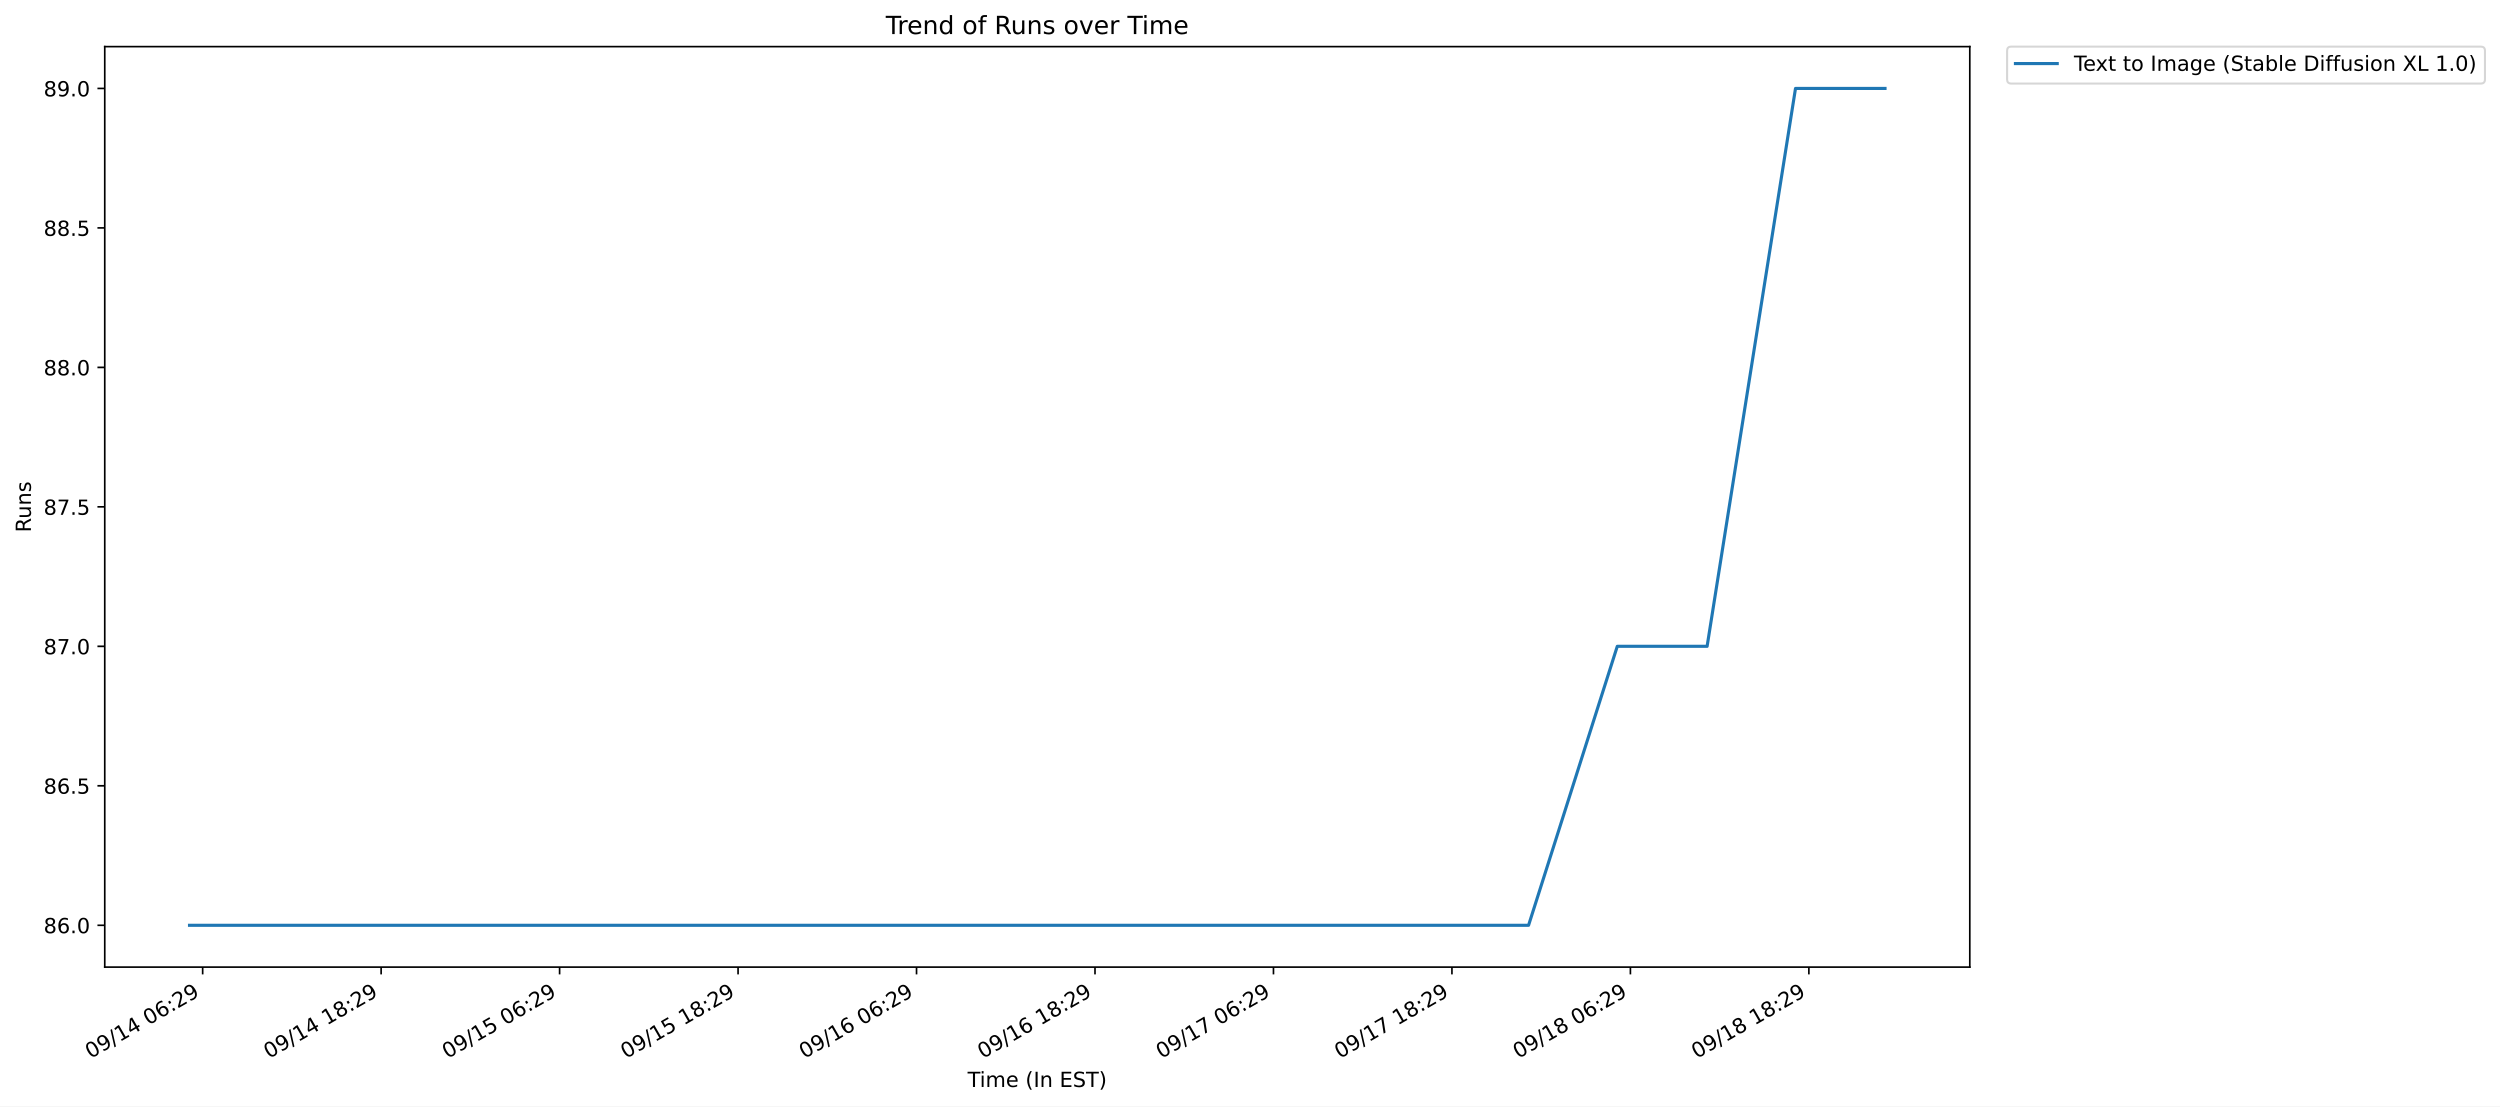
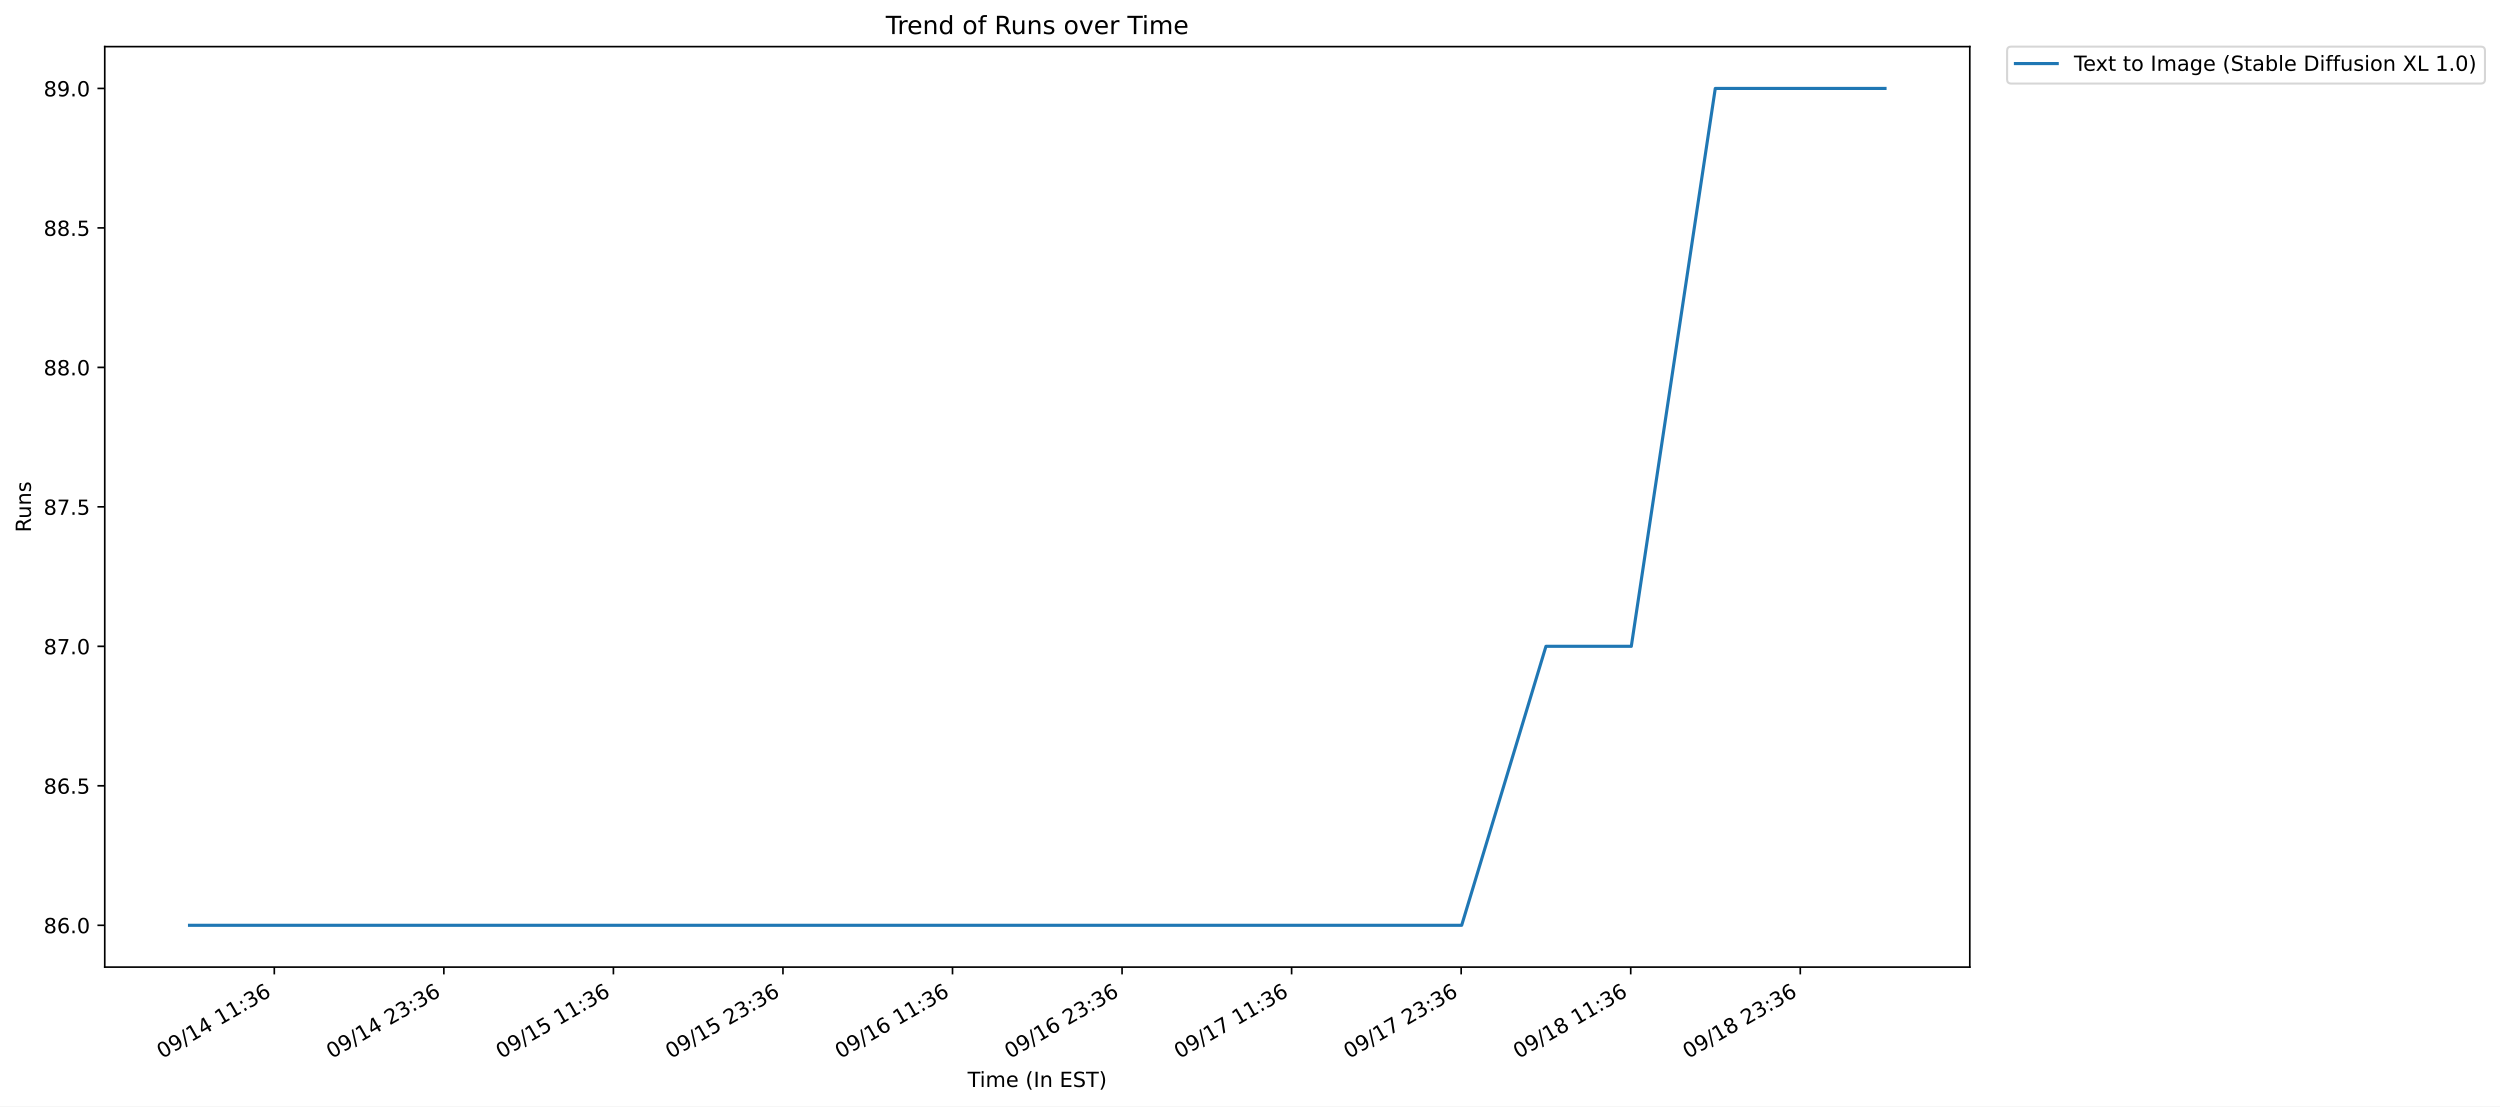
<svg xmlns="http://www.w3.org/2000/svg" xmlns:xlink="http://www.w3.org/1999/xlink" width="1196.758pt" height="529.626pt" viewBox="0 0 1196.758 529.626" version="1.1">
  <defs>
    <style type="text/css">*{stroke-linejoin: round; stroke-linecap: butt}</style>
  </defs>
  <g id="figure_1">
    <g id="patch_1">
      <path d="M 0 529.626  L 1196.758 529.626  L 1196.758 0  L 0 0  z " style="fill: #ffffff" />
    </g>
    <g id="axes_1">
      <g id="patch_2">
        <path d="M 50.144 462.958  L 942.944 462.958  L 942.944 22.318  L 50.144 22.318  z " style="fill: #ffffff" />
      </g>
      <g id="matplotlib.axis_1">
        <g id="xtick_1">
          <g id="line2d_1">
            <defs>
-               <path id="mbd98b8315f" d="M 0 0  L 0 3.5  " style="stroke: #000000; stroke-width: 0.8" />
+               <path id="m636db1d2bf" d="M 0 0  L 0 3.5  " style="stroke: #000000; stroke-width: 0.8" />
            </defs>
            <g>
-               <use xlink:href="#mbd98b8315f" x="97.014" y="462.958" style="stroke: #000000; stroke-width: 0.8" />
+               <use xlink:href="#m636db1d2bf" x="131.308" y="462.958" style="stroke: #000000; stroke-width: 0.8" />
            </g>
          </g>
          <g id="text_1">
-             <g transform="translate(43.30648 506.9464) rotate(-30) scale(0.1 -0.1)">
+             <g transform="translate(77.60034 506.9464) rotate(-30) scale(0.1 -0.1)">
              <defs>
                <path id="DejaVuSans-30" d="M 2034 4250  Q 1547 4250 1301 3770  Q 1056 3291 1056 2328  Q 1056 1369 1301 889  Q 1547 409 2034 409  Q 2525 409 2770 889  Q 3016 1369 3016 2328  Q 3016 3291 2770 3770  Q 2525 4250 2034 4250  z M 2034 4750  Q 2819 4750 3233 4129  Q 3647 3509 3647 2328  Q 3647 1150 3233 529  Q 2819 -91 2034 -91  Q 1250 -91 836 529  Q 422 1150 422 2328  Q 422 3509 836 4129  Q 1250 4750 2034 4750  z " transform="scale(0.015625)" />
                <path id="DejaVuSans-39" d="M 703 97  L 703 672  Q 941 559 1184 500  Q 1428 441 1663 441  Q 2288 441 2617 861  Q 2947 1281 2994 2138  Q 2813 1869 2534 1725  Q 2256 1581 1919 1581  Q 1219 1581 811 2004  Q 403 2428 403 3163  Q 403 3881 828 4315  Q 1253 4750 1959 4750  Q 2769 4750 3195 4129  Q 3622 3509 3622 2328  Q 3622 1225 3098 567  Q 2575 -91 1691 -91  Q 1453 -91 1209 -44  Q 966 3 703 97  z M 1959 2075  Q 2384 2075 2632 2365  Q 2881 2656 2881 3163  Q 2881 3666 2632 3958  Q 2384 4250 1959 4250  Q 1534 4250 1286 3958  Q 1038 3666 1038 3163  Q 1038 2656 1286 2365  Q 1534 2075 1959 2075  z " transform="scale(0.015625)" />
                <path id="DejaVuSans-2f" d="M 1625 4666  L 2156 4666  L 531 -594  L 0 -594  L 1625 4666  z " transform="scale(0.015625)" />
                <path id="DejaVuSans-31" d="M 794 531  L 1825 531  L 1825 4091  L 703 3866  L 703 4441  L 1819 4666  L 2450 4666  L 2450 531  L 3481 531  L 3481 0  L 794 0  L 794 531  z " transform="scale(0.015625)" />
                <path id="DejaVuSans-34" d="M 2419 4116  L 825 1625  L 2419 1625  L 2419 4116  z M 2253 4666  L 3047 4666  L 3047 1625  L 3713 1625  L 3713 1100  L 3047 1100  L 3047 0  L 2419 0  L 2419 1100  L 313 1100  L 313 1709  L 2253 4666  z " transform="scale(0.015625)" />
                <path id="DejaVuSans-20" transform="scale(0.015625)" />
+                 <path id="DejaVuSans-3a" d="M 750 794  L 1409 794  L 1409 0  L 750 0  L 750 794  z M 750 3309  L 1409 3309  L 1409 2516  L 750 2516  L 750 3309  z " transform="scale(0.015625)" />
+                 <path id="DejaVuSans-33" d="M 2597 2516  Q 3050 2419 3304 2112  Q 3559 1806 3559 1356  Q 3559 666 3084 287  Q 2609 -91 1734 -91  Q 1441 -91 1130 -33  Q 819 25 488 141  L 488 750  Q 750 597 1062 519  Q 1375 441 1716 441  Q 2309 441 2620 675  Q 2931 909 2931 1356  Q 2931 1769 2642 2001  Q 2353 2234 1838 2234  L 1294 2234  L 1294 2753  L 1863 2753  Q 2328 2753 2575 2939  Q 2822 3125 2822 3475  Q 2822 3834 2567 4026  Q 2313 4219 1838 4219  Q 1578 4219 1281 4162  Q 984 4106 628 3988  L 628 4550  Q 988 4650 1302 4700  Q 1616 4750 1894 4750  Q 2613 4750 3031 4423  Q 3450 4097 3450 3541  Q 3450 3153 3228 2886  Q 3006 2619 2597 2516  z " transform="scale(0.015625)" />
                <path id="DejaVuSans-36" d="M 2113 2584  Q 1688 2584 1439 2293  Q 1191 2003 1191 1497  Q 1191 994 1439 701  Q 1688 409 2113 409  Q 2538 409 2786 701  Q 3034 994 3034 1497  Q 3034 2003 2786 2293  Q 2538 2584 2113 2584  z M 3366 4563  L 3366 3988  Q 3128 4100 2886 4159  Q 2644 4219 2406 4219  Q 1781 4219 1451 3797  Q 1122 3375 1075 2522  Q 1259 2794 1537 2939  Q 1816 3084 2150 3084  Q 2853 3084 3261 2657  Q 3669 2231 3669 1497  Q 3669 778 3244 343  Q 2819 -91 2113 -91  Q 1303 -91 875 529  Q 447 1150 447 2328  Q 447 3434 972 4092  Q 1497 4750 2381 4750  Q 2619 4750 2861 4703  Q 3103 4656 3366 4563  z " transform="scale(0.015625)" />
-                 <path id="DejaVuSans-3a" d="M 750 794  L 1409 794  L 1409 0  L 750 0  L 750 794  z M 750 3309  L 1409 3309  L 1409 2516  L 750 2516  L 750 3309  z " transform="scale(0.015625)" />
+               </defs>
+               <use xlink:href="#DejaVuSans-30" />
+               <use xlink:href="#DejaVuSans-39" x="63.623" />
+               <use xlink:href="#DejaVuSans-2f" x="127.246" />
+               <use xlink:href="#DejaVuSans-31" x="160.938" />
+               <use xlink:href="#DejaVuSans-34" x="224.561" />
+               <use xlink:href="#DejaVuSans-20" x="288.184" />
+               <use xlink:href="#DejaVuSans-31" x="319.971" />
+               <use xlink:href="#DejaVuSans-31" x="383.594" />
+               <use xlink:href="#DejaVuSans-3a" x="447.217" />
+               <use xlink:href="#DejaVuSans-33" x="480.908" />
+               <use xlink:href="#DejaVuSans-36" x="544.531" />
+             </g>
+           </g>
+         </g>
+         <g id="xtick_2">
+           <g id="line2d_2">
+             <g>
+               <use xlink:href="#m636db1d2bf" x="212.473" y="462.958" style="stroke: #000000; stroke-width: 0.8" />
+             </g>
+           </g>
+           <g id="text_2">
+             <g transform="translate(158.7657 506.9464) rotate(-30) scale(0.1 -0.1)">
+               <defs>
                <path id="DejaVuSans-32" d="M 1228 531  L 3431 531  L 3431 0  L 469 0  L 469 531  Q 828 903 1448 1529  Q 2069 2156 2228 2338  Q 2531 2678 2651 2914  Q 2772 3150 2772 3378  Q 2772 3750 2511 3984  Q 2250 4219 1831 4219  Q 1534 4219 1204 4116  Q 875 4013 500 3803  L 500 4441  Q 881 4594 1212 4672  Q 1544 4750 1819 4750  Q 2544 4750 2975 4387  Q 3406 4025 3406 3419  Q 3406 3131 3298 2873  Q 3191 2616 2906 2266  Q 2828 2175 2409 1742  Q 1991 1309 1228 531  z " transform="scale(0.015625)" />
              </defs>
              <use xlink:href="#DejaVuSans-30" />
              <use xlink:href="#DejaVuSans-39" x="63.623" />
              <use xlink:href="#DejaVuSans-2f" x="127.246" />
              <use xlink:href="#DejaVuSans-31" x="160.938" />
              <use xlink:href="#DejaVuSans-34" x="224.561" />
              <use xlink:href="#DejaVuSans-20" x="288.184" />
-               <use xlink:href="#DejaVuSans-30" x="319.971" />
-               <use xlink:href="#DejaVuSans-36" x="383.594" />
-               <use xlink:href="#DejaVuSans-3a" x="447.217" />
-               <use xlink:href="#DejaVuSans-32" x="480.908" />
-               <use xlink:href="#DejaVuSans-39" x="544.531" />
-             </g>
-           </g>
-         </g>
-         <g id="xtick_2">
-           <g id="line2d_2">
-             <g>
-               <use xlink:href="#mbd98b8315f" x="182.447" y="462.958" style="stroke: #000000; stroke-width: 0.8" />
-             </g>
-           </g>
-           <g id="text_2">
-             <g transform="translate(128.7397 506.9464) rotate(-30) scale(0.1 -0.1)">
+               <use xlink:href="#DejaVuSans-32" x="319.971" />
+               <use xlink:href="#DejaVuSans-33" x="383.594" />
+               <use xlink:href="#DejaVuSans-3a" x="447.217" />
+               <use xlink:href="#DejaVuSans-33" x="480.908" />
+               <use xlink:href="#DejaVuSans-36" x="544.531" />
+             </g>
+           </g>
+         </g>
+         <g id="xtick_3">
+           <g id="line2d_3">
+             <g>
+               <use xlink:href="#m636db1d2bf" x="293.639" y="462.958" style="stroke: #000000; stroke-width: 0.8" />
+             </g>
+           </g>
+           <g id="text_3">
+             <g transform="translate(239.9311 506.9464) rotate(-30) scale(0.1 -0.1)">
+               <defs>
+                 <path id="DejaVuSans-35" d="M 691 4666  L 3169 4666  L 3169 4134  L 1269 4134  L 1269 2991  Q 1406 3038 1543 3061  Q 1681 3084 1819 3084  Q 2600 3084 3056 2656  Q 3513 2228 3513 1497  Q 3513 744 3044 326  Q 2575 -91 1722 -91  Q 1428 -91 1123 -41  Q 819 9 494 109  L 494 744  Q 775 591 1075 516  Q 1375 441 1709 441  Q 2250 441 2565 725  Q 2881 1009 2881 1497  Q 2881 1984 2565 2268  Q 2250 2553 1709 2553  Q 1456 2553 1204 2497  Q 953 2441 691 2322  L 691 4666  z " transform="scale(0.015625)" />
+               </defs>
+               <use xlink:href="#DejaVuSans-30" />
+               <use xlink:href="#DejaVuSans-39" x="63.623" />
+               <use xlink:href="#DejaVuSans-2f" x="127.246" />
+               <use xlink:href="#DejaVuSans-31" x="160.938" />
+               <use xlink:href="#DejaVuSans-35" x="224.561" />
+               <use xlink:href="#DejaVuSans-20" x="288.184" />
+               <use xlink:href="#DejaVuSans-31" x="319.971" />
+               <use xlink:href="#DejaVuSans-31" x="383.594" />
+               <use xlink:href="#DejaVuSans-3a" x="447.217" />
+               <use xlink:href="#DejaVuSans-33" x="480.908" />
+               <use xlink:href="#DejaVuSans-36" x="544.531" />
+             </g>
+           </g>
+         </g>
+         <g id="xtick_4">
+           <g id="line2d_4">
+             <g>
+               <use xlink:href="#m636db1d2bf" x="374.804" y="462.958" style="stroke: #000000; stroke-width: 0.8" />
+             </g>
+           </g>
+           <g id="text_4">
+             <g transform="translate(321.0965 506.9464) rotate(-30) scale(0.1 -0.1)">
+               <use xlink:href="#DejaVuSans-30" />
+               <use xlink:href="#DejaVuSans-39" x="63.623" />
+               <use xlink:href="#DejaVuSans-2f" x="127.246" />
+               <use xlink:href="#DejaVuSans-31" x="160.938" />
+               <use xlink:href="#DejaVuSans-35" x="224.561" />
+               <use xlink:href="#DejaVuSans-20" x="288.184" />
+               <use xlink:href="#DejaVuSans-32" x="319.971" />
+               <use xlink:href="#DejaVuSans-33" x="383.594" />
+               <use xlink:href="#DejaVuSans-3a" x="447.217" />
+               <use xlink:href="#DejaVuSans-33" x="480.908" />
+               <use xlink:href="#DejaVuSans-36" x="544.531" />
+             </g>
+           </g>
+         </g>
+         <g id="xtick_5">
+           <g id="line2d_5">
+             <g>
+               <use xlink:href="#m636db1d2bf" x="455.97" y="462.958" style="stroke: #000000; stroke-width: 0.8" />
+             </g>
+           </g>
+           <g id="text_5">
+             <g transform="translate(402.2619 506.9464) rotate(-30) scale(0.1 -0.1)">
+               <use xlink:href="#DejaVuSans-30" />
+               <use xlink:href="#DejaVuSans-39" x="63.623" />
+               <use xlink:href="#DejaVuSans-2f" x="127.246" />
+               <use xlink:href="#DejaVuSans-31" x="160.938" />
+               <use xlink:href="#DejaVuSans-36" x="224.561" />
+               <use xlink:href="#DejaVuSans-20" x="288.184" />
+               <use xlink:href="#DejaVuSans-31" x="319.971" />
+               <use xlink:href="#DejaVuSans-31" x="383.594" />
+               <use xlink:href="#DejaVuSans-3a" x="447.217" />
+               <use xlink:href="#DejaVuSans-33" x="480.908" />
+               <use xlink:href="#DejaVuSans-36" x="544.531" />
+             </g>
+           </g>
+         </g>
+         <g id="xtick_6">
+           <g id="line2d_6">
+             <g>
+               <use xlink:href="#m636db1d2bf" x="537.135" y="462.958" style="stroke: #000000; stroke-width: 0.8" />
+             </g>
+           </g>
+           <g id="text_6">
+             <g transform="translate(483.4273 506.9464) rotate(-30) scale(0.1 -0.1)">
+               <use xlink:href="#DejaVuSans-30" />
+               <use xlink:href="#DejaVuSans-39" x="63.623" />
+               <use xlink:href="#DejaVuSans-2f" x="127.246" />
+               <use xlink:href="#DejaVuSans-31" x="160.938" />
+               <use xlink:href="#DejaVuSans-36" x="224.561" />
+               <use xlink:href="#DejaVuSans-20" x="288.184" />
+               <use xlink:href="#DejaVuSans-32" x="319.971" />
+               <use xlink:href="#DejaVuSans-33" x="383.594" />
+               <use xlink:href="#DejaVuSans-3a" x="447.217" />
+               <use xlink:href="#DejaVuSans-33" x="480.908" />
+               <use xlink:href="#DejaVuSans-36" x="544.531" />
+             </g>
+           </g>
+         </g>
+         <g id="xtick_7">
+           <g id="line2d_7">
+             <g>
+               <use xlink:href="#m636db1d2bf" x="618.3" y="462.958" style="stroke: #000000; stroke-width: 0.8" />
+             </g>
+           </g>
+           <g id="text_7">
+             <g transform="translate(564.5927 506.9464) rotate(-30) scale(0.1 -0.1)">
+               <defs>
+                 <path id="DejaVuSans-37" d="M 525 4666  L 3525 4666  L 3525 4397  L 1831 0  L 1172 0  L 2766 4134  L 525 4134  L 525 4666  z " transform="scale(0.015625)" />
+               </defs>
+               <use xlink:href="#DejaVuSans-30" />
+               <use xlink:href="#DejaVuSans-39" x="63.623" />
+               <use xlink:href="#DejaVuSans-2f" x="127.246" />
+               <use xlink:href="#DejaVuSans-31" x="160.938" />
+               <use xlink:href="#DejaVuSans-37" x="224.561" />
+               <use xlink:href="#DejaVuSans-20" x="288.184" />
+               <use xlink:href="#DejaVuSans-31" x="319.971" />
+               <use xlink:href="#DejaVuSans-31" x="383.594" />
+               <use xlink:href="#DejaVuSans-3a" x="447.217" />
+               <use xlink:href="#DejaVuSans-33" x="480.908" />
+               <use xlink:href="#DejaVuSans-36" x="544.531" />
+             </g>
+           </g>
+         </g>
+         <g id="xtick_8">
+           <g id="line2d_8">
+             <g>
+               <use xlink:href="#m636db1d2bf" x="699.466" y="462.958" style="stroke: #000000; stroke-width: 0.8" />
+             </g>
+           </g>
+           <g id="text_8">
+             <g transform="translate(645.758 506.9464) rotate(-30) scale(0.1 -0.1)">
+               <use xlink:href="#DejaVuSans-30" />
+               <use xlink:href="#DejaVuSans-39" x="63.623" />
+               <use xlink:href="#DejaVuSans-2f" x="127.246" />
+               <use xlink:href="#DejaVuSans-31" x="160.938" />
+               <use xlink:href="#DejaVuSans-37" x="224.561" />
+               <use xlink:href="#DejaVuSans-20" x="288.184" />
+               <use xlink:href="#DejaVuSans-32" x="319.971" />
+               <use xlink:href="#DejaVuSans-33" x="383.594" />
+               <use xlink:href="#DejaVuSans-3a" x="447.217" />
+               <use xlink:href="#DejaVuSans-33" x="480.908" />
+               <use xlink:href="#DejaVuSans-36" x="544.531" />
+             </g>
+           </g>
+         </g>
+         <g id="xtick_9">
+           <g id="line2d_9">
+             <g>
+               <use xlink:href="#m636db1d2bf" x="780.631" y="462.958" style="stroke: #000000; stroke-width: 0.8" />
+             </g>
+           </g>
+           <g id="text_9">
+             <g transform="translate(726.9234 506.9464) rotate(-30) scale(0.1 -0.1)">
              <defs>
                <path id="DejaVuSans-38" d="M 2034 2216  Q 1584 2216 1326 1975  Q 1069 1734 1069 1313  Q 1069 891 1326 650  Q 1584 409 2034 409  Q 2484 409 2743 651  Q 3003 894 3003 1313  Q 3003 1734 2745 1975  Q 2488 2216 2034 2216  z M 1403 2484  Q 997 2584 770 2862  Q 544 3141 544 3541  Q 544 4100 942 4425  Q 1341 4750 2034 4750  Q 2731 4750 3128 4425  Q 3525 4100 3525 3541  Q 3525 3141 3298 2862  Q 3072 2584 2669 2484  Q 3125 2378 3379 2068  Q 3634 1759 3634 1313  Q 3634 634 3220 271  Q 2806 -91 2034 -91  Q 1263 -91 848 271  Q 434 634 434 1313  Q 434 1759 690 2068  Q 947 2378 1403 2484  z M 1172 3481  Q 1172 3119 1398 2916  Q 1625 2713 2034 2713  Q 2441 2713 2670 2916  Q 2900 3119 2900 3481  Q 2900 3844 2670 4047  Q 2441 4250 2034 4250  Q 1625 4250 1398 4047  Q 1172 3844 1172 3481  z " transform="scale(0.015625)" />
              </defs>
              <use xlink:href="#DejaVuSans-30" />
              <use xlink:href="#DejaVuSans-39" x="63.623" />
              <use xlink:href="#DejaVuSans-2f" x="127.246" />
              <use xlink:href="#DejaVuSans-31" x="160.938" />
-               <use xlink:href="#DejaVuSans-34" x="224.561" />
+               <use xlink:href="#DejaVuSans-38" x="224.561" />
              <use xlink:href="#DejaVuSans-20" x="288.184" />
              <use xlink:href="#DejaVuSans-31" x="319.971" />
-               <use xlink:href="#DejaVuSans-38" x="383.594" />
-               <use xlink:href="#DejaVuSans-3a" x="447.217" />
-               <use xlink:href="#DejaVuSans-32" x="480.908" />
-               <use xlink:href="#DejaVuSans-39" x="544.531" />
-             </g>
-           </g>
-         </g>
-         <g id="xtick_3">
-           <g id="line2d_3">
-             <g>
-               <use xlink:href="#mbd98b8315f" x="267.881" y="462.958" style="stroke: #000000; stroke-width: 0.8" />
-             </g>
-           </g>
-           <g id="text_3">
-             <g transform="translate(214.173 506.9464) rotate(-30) scale(0.1 -0.1)">
-               <defs>
-                 <path id="DejaVuSans-35" d="M 691 4666  L 3169 4666  L 3169 4134  L 1269 4134  L 1269 2991  Q 1406 3038 1543 3061  Q 1681 3084 1819 3084  Q 2600 3084 3056 2656  Q 3513 2228 3513 1497  Q 3513 744 3044 326  Q 2575 -91 1722 -91  Q 1428 -91 1123 -41  Q 819 9 494 109  L 494 744  Q 775 591 1075 516  Q 1375 441 1709 441  Q 2250 441 2565 725  Q 2881 1009 2881 1497  Q 2881 1984 2565 2268  Q 2250 2553 1709 2553  Q 1456 2553 1204 2497  Q 953 2441 691 2322  L 691 4666  z " transform="scale(0.015625)" />
-               </defs>
-               <use xlink:href="#DejaVuSans-30" />
-               <use xlink:href="#DejaVuSans-39" x="63.623" />
-               <use xlink:href="#DejaVuSans-2f" x="127.246" />
-               <use xlink:href="#DejaVuSans-31" x="160.938" />
-               <use xlink:href="#DejaVuSans-35" x="224.561" />
-               <use xlink:href="#DejaVuSans-20" x="288.184" />
-               <use xlink:href="#DejaVuSans-30" x="319.971" />
-               <use xlink:href="#DejaVuSans-36" x="383.594" />
-               <use xlink:href="#DejaVuSans-3a" x="447.217" />
-               <use xlink:href="#DejaVuSans-32" x="480.908" />
-               <use xlink:href="#DejaVuSans-39" x="544.531" />
-             </g>
-           </g>
-         </g>
-         <g id="xtick_4">
-           <g id="line2d_4">
-             <g>
-               <use xlink:href="#mbd98b8315f" x="353.314" y="462.958" style="stroke: #000000; stroke-width: 0.8" />
-             </g>
-           </g>
-           <g id="text_4">
-             <g transform="translate(299.6062 506.9464) rotate(-30) scale(0.1 -0.1)">
-               <use xlink:href="#DejaVuSans-30" />
-               <use xlink:href="#DejaVuSans-39" x="63.623" />
-               <use xlink:href="#DejaVuSans-2f" x="127.246" />
-               <use xlink:href="#DejaVuSans-31" x="160.938" />
-               <use xlink:href="#DejaVuSans-35" x="224.561" />
-               <use xlink:href="#DejaVuSans-20" x="288.184" />
-               <use xlink:href="#DejaVuSans-31" x="319.971" />
-               <use xlink:href="#DejaVuSans-38" x="383.594" />
-               <use xlink:href="#DejaVuSans-3a" x="447.217" />
-               <use xlink:href="#DejaVuSans-32" x="480.908" />
-               <use xlink:href="#DejaVuSans-39" x="544.531" />
-             </g>
-           </g>
-         </g>
-         <g id="xtick_5">
-           <g id="line2d_5">
-             <g>
-               <use xlink:href="#mbd98b8315f" x="438.747" y="462.958" style="stroke: #000000; stroke-width: 0.8" />
-             </g>
-           </g>
-           <g id="text_5">
-             <g transform="translate(385.0394 506.9464) rotate(-30) scale(0.1 -0.1)">
-               <use xlink:href="#DejaVuSans-30" />
-               <use xlink:href="#DejaVuSans-39" x="63.623" />
-               <use xlink:href="#DejaVuSans-2f" x="127.246" />
-               <use xlink:href="#DejaVuSans-31" x="160.938" />
-               <use xlink:href="#DejaVuSans-36" x="224.561" />
-               <use xlink:href="#DejaVuSans-20" x="288.184" />
-               <use xlink:href="#DejaVuSans-30" x="319.971" />
-               <use xlink:href="#DejaVuSans-36" x="383.594" />
-               <use xlink:href="#DejaVuSans-3a" x="447.217" />
-               <use xlink:href="#DejaVuSans-32" x="480.908" />
-               <use xlink:href="#DejaVuSans-39" x="544.531" />
-             </g>
-           </g>
-         </g>
-         <g id="xtick_6">
-           <g id="line2d_6">
-             <g>
-               <use xlink:href="#mbd98b8315f" x="524.18" y="462.958" style="stroke: #000000; stroke-width: 0.8" />
-             </g>
-           </g>
-           <g id="text_6">
-             <g transform="translate(470.4727 506.9464) rotate(-30) scale(0.1 -0.1)">
-               <use xlink:href="#DejaVuSans-30" />
-               <use xlink:href="#DejaVuSans-39" x="63.623" />
-               <use xlink:href="#DejaVuSans-2f" x="127.246" />
-               <use xlink:href="#DejaVuSans-31" x="160.938" />
-               <use xlink:href="#DejaVuSans-36" x="224.561" />
-               <use xlink:href="#DejaVuSans-20" x="288.184" />
-               <use xlink:href="#DejaVuSans-31" x="319.971" />
-               <use xlink:href="#DejaVuSans-38" x="383.594" />
-               <use xlink:href="#DejaVuSans-3a" x="447.217" />
-               <use xlink:href="#DejaVuSans-32" x="480.908" />
-               <use xlink:href="#DejaVuSans-39" x="544.531" />
-             </g>
-           </g>
-         </g>
-         <g id="xtick_7">
-           <g id="line2d_7">
-             <g>
-               <use xlink:href="#mbd98b8315f" x="609.614" y="462.958" style="stroke: #000000; stroke-width: 0.8" />
-             </g>
-           </g>
-           <g id="text_7">
-             <g transform="translate(555.9059 506.9464) rotate(-30) scale(0.1 -0.1)">
-               <defs>
-                 <path id="DejaVuSans-37" d="M 525 4666  L 3525 4666  L 3525 4397  L 1831 0  L 1172 0  L 2766 4134  L 525 4134  L 525 4666  z " transform="scale(0.015625)" />
-               </defs>
-               <use xlink:href="#DejaVuSans-30" />
-               <use xlink:href="#DejaVuSans-39" x="63.623" />
-               <use xlink:href="#DejaVuSans-2f" x="127.246" />
-               <use xlink:href="#DejaVuSans-31" x="160.938" />
-               <use xlink:href="#DejaVuSans-37" x="224.561" />
-               <use xlink:href="#DejaVuSans-20" x="288.184" />
-               <use xlink:href="#DejaVuSans-30" x="319.971" />
-               <use xlink:href="#DejaVuSans-36" x="383.594" />
-               <use xlink:href="#DejaVuSans-3a" x="447.217" />
-               <use xlink:href="#DejaVuSans-32" x="480.908" />
-               <use xlink:href="#DejaVuSans-39" x="544.531" />
-             </g>
-           </g>
-         </g>
-         <g id="xtick_8">
-           <g id="line2d_8">
-             <g>
-               <use xlink:href="#mbd98b8315f" x="695.047" y="462.958" style="stroke: #000000; stroke-width: 0.8" />
-             </g>
-           </g>
-           <g id="text_8">
-             <g transform="translate(641.3392 506.9464) rotate(-30) scale(0.1 -0.1)">
-               <use xlink:href="#DejaVuSans-30" />
-               <use xlink:href="#DejaVuSans-39" x="63.623" />
-               <use xlink:href="#DejaVuSans-2f" x="127.246" />
-               <use xlink:href="#DejaVuSans-31" x="160.938" />
-               <use xlink:href="#DejaVuSans-37" x="224.561" />
-               <use xlink:href="#DejaVuSans-20" x="288.184" />
-               <use xlink:href="#DejaVuSans-31" x="319.971" />
-               <use xlink:href="#DejaVuSans-38" x="383.594" />
-               <use xlink:href="#DejaVuSans-3a" x="447.217" />
-               <use xlink:href="#DejaVuSans-32" x="480.908" />
-               <use xlink:href="#DejaVuSans-39" x="544.531" />
-             </g>
-           </g>
-         </g>
-         <g id="xtick_9">
-           <g id="line2d_9">
-             <g>
-               <use xlink:href="#mbd98b8315f" x="780.48" y="462.958" style="stroke: #000000; stroke-width: 0.8" />
-             </g>
-           </g>
-           <g id="text_9">
-             <g transform="translate(726.7724 506.9464) rotate(-30) scale(0.1 -0.1)">
-               <use xlink:href="#DejaVuSans-30" />
-               <use xlink:href="#DejaVuSans-39" x="63.623" />
-               <use xlink:href="#DejaVuSans-2f" x="127.246" />
-               <use xlink:href="#DejaVuSans-31" x="160.938" />
-               <use xlink:href="#DejaVuSans-38" x="224.561" />
-               <use xlink:href="#DejaVuSans-20" x="288.184" />
-               <use xlink:href="#DejaVuSans-30" x="319.971" />
-               <use xlink:href="#DejaVuSans-36" x="383.594" />
-               <use xlink:href="#DejaVuSans-3a" x="447.217" />
-               <use xlink:href="#DejaVuSans-32" x="480.908" />
-               <use xlink:href="#DejaVuSans-39" x="544.531" />
+               <use xlink:href="#DejaVuSans-31" x="383.594" />
+               <use xlink:href="#DejaVuSans-3a" x="447.217" />
+               <use xlink:href="#DejaVuSans-33" x="480.908" />
+               <use xlink:href="#DejaVuSans-36" x="544.531" />
            </g>
          </g>
        </g>
        <g id="xtick_10">
          <g id="line2d_10">
            <g>
-               <use xlink:href="#mbd98b8315f" x="865.913" y="462.958" style="stroke: #000000; stroke-width: 0.8" />
+               <use xlink:href="#m636db1d2bf" x="861.797" y="462.958" style="stroke: #000000; stroke-width: 0.8" />
            </g>
          </g>
          <g id="text_10">
-             <g transform="translate(812.2056 506.9464) rotate(-30) scale(0.1 -0.1)">
+             <g transform="translate(808.0888 506.9464) rotate(-30) scale(0.1 -0.1)">
              <use xlink:href="#DejaVuSans-30" />
              <use xlink:href="#DejaVuSans-39" x="63.623" />
              <use xlink:href="#DejaVuSans-2f" x="127.246" />
              <use xlink:href="#DejaVuSans-31" x="160.938" />
              <use xlink:href="#DejaVuSans-38" x="224.561" />
              <use xlink:href="#DejaVuSans-20" x="288.184" />
-               <use xlink:href="#DejaVuSans-31" x="319.971" />
-               <use xlink:href="#DejaVuSans-38" x="383.594" />
-               <use xlink:href="#DejaVuSans-3a" x="447.217" />
-               <use xlink:href="#DejaVuSans-32" x="480.908" />
-               <use xlink:href="#DejaVuSans-39" x="544.531" />
+               <use xlink:href="#DejaVuSans-32" x="319.971" />
+               <use xlink:href="#DejaVuSans-33" x="383.594" />
+               <use xlink:href="#DejaVuSans-3a" x="447.217" />
+               <use xlink:href="#DejaVuSans-33" x="480.908" />
+               <use xlink:href="#DejaVuSans-36" x="544.531" />
            </g>
          </g>
        </g>
        <g id="text_11">
          <g transform="translate(463.1992 520.3459) scale(0.1 -0.1)">
            <defs>
              <path id="DejaVuSans-54" d="M -19 4666  L 3928 4666  L 3928 4134  L 2272 4134  L 2272 0  L 1638 0  L 1638 4134  L -19 4134  L -19 4666  z " transform="scale(0.015625)" />
              <path id="DejaVuSans-69" d="M 603 3500  L 1178 3500  L 1178 0  L 603 0  L 603 3500  z M 603 4863  L 1178 4863  L 1178 4134  L 603 4134  L 603 4863  z " transform="scale(0.015625)" />
              <path id="DejaVuSans-6d" d="M 3328 2828  Q 3544 3216 3844 3400  Q 4144 3584 4550 3584  Q 5097 3584 5394 3201  Q 5691 2819 5691 2113  L 5691 0  L 5113 0  L 5113 2094  Q 5113 2597 4934 2840  Q 4756 3084 4391 3084  Q 3944 3084 3684 2787  Q 3425 2491 3425 1978  L 3425 0  L 2847 0  L 2847 2094  Q 2847 2600 2669 2842  Q 2491 3084 2119 3084  Q 1678 3084 1418 2786  Q 1159 2488 1159 1978  L 1159 0  L 581 0  L 581 3500  L 1159 3500  L 1159 2956  Q 1356 3278 1631 3431  Q 1906 3584 2284 3584  Q 2666 3584 2933 3390  Q 3200 3197 3328 2828  z " transform="scale(0.015625)" />
              <path id="DejaVuSans-65" d="M 3597 1894  L 3597 1613  L 953 1613  Q 991 1019 1311 708  Q 1631 397 2203 397  Q 2534 397 2845 478  Q 3156 559 3463 722  L 3463 178  Q 3153 47 2828 -22  Q 2503 -91 2169 -91  Q 1331 -91 842 396  Q 353 884 353 1716  Q 353 2575 817 3079  Q 1281 3584 2069 3584  Q 2775 3584 3186 3129  Q 3597 2675 3597 1894  z M 3022 2063  Q 3016 2534 2758 2815  Q 2500 3097 2075 3097  Q 1594 3097 1305 2825  Q 1016 2553 972 2059  L 3022 2063  z " transform="scale(0.015625)" />
              <path id="DejaVuSans-28" d="M 1984 4856  Q 1566 4138 1362 3434  Q 1159 2731 1159 2009  Q 1159 1288 1364 580  Q 1569 -128 1984 -844  L 1484 -844  Q 1016 -109 783 600  Q 550 1309 550 2009  Q 550 2706 781 3412  Q 1013 4119 1484 4856  L 1984 4856  z " transform="scale(0.015625)" />
              <path id="DejaVuSans-49" d="M 628 4666  L 1259 4666  L 1259 0  L 628 0  L 628 4666  z " transform="scale(0.015625)" />
              <path id="DejaVuSans-6e" d="M 3513 2113  L 3513 0  L 2938 0  L 2938 2094  Q 2938 2591 2744 2837  Q 2550 3084 2163 3084  Q 1697 3084 1428 2787  Q 1159 2491 1159 1978  L 1159 0  L 581 0  L 581 3500  L 1159 3500  L 1159 2956  Q 1366 3272 1645 3428  Q 1925 3584 2291 3584  Q 2894 3584 3203 3211  Q 3513 2838 3513 2113  z " transform="scale(0.015625)" />
              <path id="DejaVuSans-45" d="M 628 4666  L 3578 4666  L 3578 4134  L 1259 4134  L 1259 2753  L 3481 2753  L 3481 2222  L 1259 2222  L 1259 531  L 3634 531  L 3634 0  L 628 0  L 628 4666  z " transform="scale(0.015625)" />
              <path id="DejaVuSans-53" d="M 3425 4513  L 3425 3897  Q 3066 4069 2747 4153  Q 2428 4238 2131 4238  Q 1616 4238 1336 4038  Q 1056 3838 1056 3469  Q 1056 3159 1242 3001  Q 1428 2844 1947 2747  L 2328 2669  Q 3034 2534 3370 2195  Q 3706 1856 3706 1288  Q 3706 609 3251 259  Q 2797 -91 1919 -91  Q 1588 -91 1214 -16  Q 841 59 441 206  L 441 856  Q 825 641 1194 531  Q 1563 422 1919 422  Q 2459 422 2753 634  Q 3047 847 3047 1241  Q 3047 1584 2836 1778  Q 2625 1972 2144 2069  L 1759 2144  Q 1053 2284 737 2584  Q 422 2884 422 3419  Q 422 4038 858 4394  Q 1294 4750 2059 4750  Q 2388 4750 2728 4690  Q 3069 4631 3425 4513  z " transform="scale(0.015625)" />
              <path id="DejaVuSans-29" d="M 513 4856  L 1013 4856  Q 1481 4119 1714 3412  Q 1947 2706 1947 2009  Q 1947 1309 1714 600  Q 1481 -109 1013 -844  L 513 -844  Q 928 -128 1133 580  Q 1338 1288 1338 2009  Q 1338 2731 1133 3434  Q 928 4138 513 4856  z " transform="scale(0.015625)" />
            </defs>
            <use xlink:href="#DejaVuSans-54" />
            <use xlink:href="#DejaVuSans-69" x="57.959" />
            <use xlink:href="#DejaVuSans-6d" x="85.742" />
            <use xlink:href="#DejaVuSans-65" x="183.154" />
            <use xlink:href="#DejaVuSans-20" x="244.678" />
            <use xlink:href="#DejaVuSans-28" x="276.465" />
            <use xlink:href="#DejaVuSans-49" x="315.479" />
            <use xlink:href="#DejaVuSans-6e" x="344.971" />
            <use xlink:href="#DejaVuSans-20" x="408.35" />
            <use xlink:href="#DejaVuSans-45" x="440.137" />
            <use xlink:href="#DejaVuSans-53" x="503.32" />
            <use xlink:href="#DejaVuSans-54" x="566.797" />
            <use xlink:href="#DejaVuSans-29" x="627.881" />
          </g>
        </g>
      </g>
      <g id="matplotlib.axis_2">
        <g id="ytick_1">
          <g id="line2d_11">
            <defs>
-               <path id="mecd0027dfe" d="M 0 0  L -3.5 0  " style="stroke: #000000; stroke-width: 0.8" />
+               <path id="mfb4a5a31a9" d="M 0 0  L -3.5 0  " style="stroke: #000000; stroke-width: 0.8" />
            </defs>
            <g>
-               <use xlink:href="#mecd0027dfe" x="50.144" y="442.929" style="stroke: #000000; stroke-width: 0.8" />
+               <use xlink:href="#mfb4a5a31a9" x="50.144" y="442.929" style="stroke: #000000; stroke-width: 0.8" />
            </g>
          </g>
          <g id="text_12">
            <g transform="translate(20.87813 446.7283) scale(0.1 -0.1)">
              <defs>
                <path id="DejaVuSans-2e" d="M 684 794  L 1344 794  L 1344 0  L 684 0  L 684 794  z " transform="scale(0.015625)" />
              </defs>
              <use xlink:href="#DejaVuSans-38" />
              <use xlink:href="#DejaVuSans-36" x="63.623" />
              <use xlink:href="#DejaVuSans-2e" x="127.246" />
              <use xlink:href="#DejaVuSans-30" x="159.033" />
            </g>
          </g>
        </g>
        <g id="ytick_2">
          <g id="line2d_12">
            <g>
-               <use xlink:href="#mecd0027dfe" x="50.144" y="376.165" style="stroke: #000000; stroke-width: 0.8" />
+               <use xlink:href="#mfb4a5a31a9" x="50.144" y="376.165" style="stroke: #000000; stroke-width: 0.8" />
            </g>
          </g>
          <g id="text_13">
            <g transform="translate(20.87813 379.9646) scale(0.1 -0.1)">
              <use xlink:href="#DejaVuSans-38" />
              <use xlink:href="#DejaVuSans-36" x="63.623" />
              <use xlink:href="#DejaVuSans-2e" x="127.246" />
              <use xlink:href="#DejaVuSans-35" x="159.033" />
            </g>
          </g>
        </g>
        <g id="ytick_3">
          <g id="line2d_13">
            <g>
-               <use xlink:href="#mecd0027dfe" x="50.144" y="309.402" style="stroke: #000000; stroke-width: 0.8" />
+               <use xlink:href="#mfb4a5a31a9" x="50.144" y="309.402" style="stroke: #000000; stroke-width: 0.8" />
            </g>
          </g>
          <g id="text_14">
            <g transform="translate(20.87813 313.201) scale(0.1 -0.1)">
              <use xlink:href="#DejaVuSans-38" />
              <use xlink:href="#DejaVuSans-37" x="63.623" />
              <use xlink:href="#DejaVuSans-2e" x="127.246" />
              <use xlink:href="#DejaVuSans-30" x="159.033" />
            </g>
          </g>
        </g>
        <g id="ytick_4">
          <g id="line2d_14">
            <g>
-               <use xlink:href="#mecd0027dfe" x="50.144" y="242.638" style="stroke: #000000; stroke-width: 0.8" />
+               <use xlink:href="#mfb4a5a31a9" x="50.144" y="242.638" style="stroke: #000000; stroke-width: 0.8" />
            </g>
          </g>
          <g id="text_15">
            <g transform="translate(20.87813 246.4373) scale(0.1 -0.1)">
              <use xlink:href="#DejaVuSans-38" />
              <use xlink:href="#DejaVuSans-37" x="63.623" />
              <use xlink:href="#DejaVuSans-2e" x="127.246" />
              <use xlink:href="#DejaVuSans-35" x="159.033" />
            </g>
          </g>
        </g>
        <g id="ytick_5">
          <g id="line2d_15">
            <g>
-               <use xlink:href="#mecd0027dfe" x="50.144" y="175.874" style="stroke: #000000; stroke-width: 0.8" />
+               <use xlink:href="#mfb4a5a31a9" x="50.144" y="175.874" style="stroke: #000000; stroke-width: 0.8" />
            </g>
          </g>
          <g id="text_16">
            <g transform="translate(20.87813 179.6737) scale(0.1 -0.1)">
              <use xlink:href="#DejaVuSans-38" />
              <use xlink:href="#DejaVuSans-38" x="63.623" />
              <use xlink:href="#DejaVuSans-2e" x="127.246" />
              <use xlink:href="#DejaVuSans-30" x="159.033" />
            </g>
          </g>
        </g>
        <g id="ytick_6">
          <g id="line2d_16">
            <g>
-               <use xlink:href="#mecd0027dfe" x="50.144" y="109.111" style="stroke: #000000; stroke-width: 0.8" />
+               <use xlink:href="#mfb4a5a31a9" x="50.144" y="109.111" style="stroke: #000000; stroke-width: 0.8" />
            </g>
          </g>
          <g id="text_17">
            <g transform="translate(20.87813 112.9101) scale(0.1 -0.1)">
              <use xlink:href="#DejaVuSans-38" />
              <use xlink:href="#DejaVuSans-38" x="63.623" />
              <use xlink:href="#DejaVuSans-2e" x="127.246" />
              <use xlink:href="#DejaVuSans-35" x="159.033" />
            </g>
          </g>
        </g>
        <g id="ytick_7">
          <g id="line2d_17">
            <g>
-               <use xlink:href="#mecd0027dfe" x="50.144" y="42.347" style="stroke: #000000; stroke-width: 0.8" />
+               <use xlink:href="#mfb4a5a31a9" x="50.144" y="42.347" style="stroke: #000000; stroke-width: 0.8" />
            </g>
          </g>
          <g id="text_18">
            <g transform="translate(20.87813 46.14643) scale(0.1 -0.1)">
              <use xlink:href="#DejaVuSans-38" />
              <use xlink:href="#DejaVuSans-39" x="63.623" />
              <use xlink:href="#DejaVuSans-2e" x="127.246" />
              <use xlink:href="#DejaVuSans-30" x="159.033" />
            </g>
          </g>
        </g>
        <g id="text_19">
          <g transform="translate(14.79844 254.8295) rotate(-90) scale(0.1 -0.1)">
            <defs>
              <path id="DejaVuSans-52" d="M 2841 2188  Q 3044 2119 3236 1894  Q 3428 1669 3622 1275  L 4263 0  L 3584 0  L 2988 1197  Q 2756 1666 2539 1819  Q 2322 1972 1947 1972  L 1259 1972  L 1259 0  L 628 0  L 628 4666  L 2053 4666  Q 2853 4666 3247 4331  Q 3641 3997 3641 3322  Q 3641 2881 3436 2590  Q 3231 2300 2841 2188  z M 1259 4147  L 1259 2491  L 2053 2491  Q 2509 2491 2742 2702  Q 2975 2913 2975 3322  Q 2975 3731 2742 3939  Q 2509 4147 2053 4147  L 1259 4147  z " transform="scale(0.015625)" />
              <path id="DejaVuSans-75" d="M 544 1381  L 544 3500  L 1119 3500  L 1119 1403  Q 1119 906 1312 657  Q 1506 409 1894 409  Q 2359 409 2629 706  Q 2900 1003 2900 1516  L 2900 3500  L 3475 3500  L 3475 0  L 2900 0  L 2900 538  Q 2691 219 2414 64  Q 2138 -91 1772 -91  Q 1169 -91 856 284  Q 544 659 544 1381  z M 1991 3584  L 1991 3584  z " transform="scale(0.015625)" />
              <path id="DejaVuSans-73" d="M 2834 3397  L 2834 2853  Q 2591 2978 2328 3040  Q 2066 3103 1784 3103  Q 1356 3103 1142 2972  Q 928 2841 928 2578  Q 928 2378 1081 2264  Q 1234 2150 1697 2047  L 1894 2003  Q 2506 1872 2764 1633  Q 3022 1394 3022 966  Q 3022 478 2636 193  Q 2250 -91 1575 -91  Q 1294 -91 989 -36  Q 684 19 347 128  L 347 722  Q 666 556 975 473  Q 1284 391 1588 391  Q 1994 391 2212 530  Q 2431 669 2431 922  Q 2431 1156 2273 1281  Q 2116 1406 1581 1522  L 1381 1569  Q 847 1681 609 1914  Q 372 2147 372 2553  Q 372 3047 722 3315  Q 1072 3584 1716 3584  Q 2034 3584 2315 3537  Q 2597 3491 2834 3397  z " transform="scale(0.015625)" />
            </defs>
            <use xlink:href="#DejaVuSans-52" />
            <use xlink:href="#DejaVuSans-75" x="64.982" />
            <use xlink:href="#DejaVuSans-6e" x="128.361" />
            <use xlink:href="#DejaVuSans-73" x="191.74" />
          </g>
        </g>
      </g>
      <g id="line2d_18">
-         <path d="M 90.726 442.929  L 133.714 442.929  L 176.03 442.929  L 218.817 442.929  L 261.517 442.929  L 304.493 442.929  L 346.907 442.929  L 389.637 442.929  L 432.363 442.929  L 475.167 442.929  L 517.801 442.929  L 560.483 442.929  L 603.192 442.929  L 645.962 442.929  L 688.631 442.929  L 731.731 442.929  L 774.196 309.402  L 817.197 309.402  L 859.514 42.347  L 902.362 42.347  " clip-path="url(#pc9f2324b76)" style="fill: none; stroke: #1f77b4; stroke-width: 1.5; stroke-linecap: square" />
+         <path d="M 90.726 442.929  L 131.566 442.929  L 171.769 442.929  L 212.418 442.929  L 252.985 442.929  L 293.814 442.929  L 334.109 442.929  L 374.705 442.929  L 415.296 442.929  L 455.962 442.929  L 496.466 442.929  L 537.016 442.929  L 577.591 442.929  L 618.225 442.929  L 658.762 442.929  L 699.71 442.929  L 740.053 309.402  L 780.905 309.402  L 821.109 42.347  L 861.816 42.347  L 902.362 42.347  " clip-path="url(#pafb6502666)" style="fill: none; stroke: #1f77b4; stroke-width: 1.5; stroke-linecap: square" />
      </g>
      <g id="patch_3">
        <path d="M 50.144 462.958  L 50.144 22.318  " style="fill: none; stroke: #000000; stroke-width: 0.8; stroke-linejoin: miter; stroke-linecap: square" />
      </g>
      <g id="patch_4">
        <path d="M 942.944 462.958  L 942.944 22.318  " style="fill: none; stroke: #000000; stroke-width: 0.8; stroke-linejoin: miter; stroke-linecap: square" />
      </g>
      <g id="patch_5">
        <path d="M 50.144 462.958  L 942.944 462.958  " style="fill: none; stroke: #000000; stroke-width: 0.8; stroke-linejoin: miter; stroke-linecap: square" />
      </g>
      <g id="patch_6">
        <path d="M 50.144 22.318  L 942.944 22.318  " style="fill: none; stroke: #000000; stroke-width: 0.8; stroke-linejoin: miter; stroke-linecap: square" />
      </g>
      <g id="text_20">
        <g transform="translate(424.0272 16.31812) scale(0.12 -0.12)">
          <defs>
            <path id="DejaVuSans-72" d="M 2631 2963  Q 2534 3019 2420 3045  Q 2306 3072 2169 3072  Q 1681 3072 1420 2755  Q 1159 2438 1159 1844  L 1159 0  L 581 0  L 581 3500  L 1159 3500  L 1159 2956  Q 1341 3275 1631 3429  Q 1922 3584 2338 3584  Q 2397 3584 2469 3576  Q 2541 3569 2628 3553  L 2631 2963  z " transform="scale(0.015625)" />
            <path id="DejaVuSans-64" d="M 2906 2969  L 2906 4863  L 3481 4863  L 3481 0  L 2906 0  L 2906 525  Q 2725 213 2448 61  Q 2172 -91 1784 -91  Q 1150 -91 751 415  Q 353 922 353 1747  Q 353 2572 751 3078  Q 1150 3584 1784 3584  Q 2172 3584 2448 3432  Q 2725 3281 2906 2969  z M 947 1747  Q 947 1113 1208 752  Q 1469 391 1925 391  Q 2381 391 2643 752  Q 2906 1113 2906 1747  Q 2906 2381 2643 2742  Q 2381 3103 1925 3103  Q 1469 3103 1208 2742  Q 947 2381 947 1747  z " transform="scale(0.015625)" />
            <path id="DejaVuSans-6f" d="M 1959 3097  Q 1497 3097 1228 2736  Q 959 2375 959 1747  Q 959 1119 1226 758  Q 1494 397 1959 397  Q 2419 397 2687 759  Q 2956 1122 2956 1747  Q 2956 2369 2687 2733  Q 2419 3097 1959 3097  z M 1959 3584  Q 2709 3584 3137 3096  Q 3566 2609 3566 1747  Q 3566 888 3137 398  Q 2709 -91 1959 -91  Q 1206 -91 779 398  Q 353 888 353 1747  Q 353 2609 779 3096  Q 1206 3584 1959 3584  z " transform="scale(0.015625)" />
            <path id="DejaVuSans-66" d="M 2375 4863  L 2375 4384  L 1825 4384  Q 1516 4384 1395 4259  Q 1275 4134 1275 3809  L 1275 3500  L 2222 3500  L 2222 3053  L 1275 3053  L 1275 0  L 697 0  L 697 3053  L 147 3053  L 147 3500  L 697 3500  L 697 3744  Q 697 4328 969 4595  Q 1241 4863 1831 4863  L 2375 4863  z " transform="scale(0.015625)" />
            <path id="DejaVuSans-76" d="M 191 3500  L 800 3500  L 1894 563  L 2988 3500  L 3597 3500  L 2284 0  L 1503 0  L 191 3500  z " transform="scale(0.015625)" />
          </defs>
          <use xlink:href="#DejaVuSans-54" />
          <use xlink:href="#DejaVuSans-72" x="46.334" />
          <use xlink:href="#DejaVuSans-65" x="85.197" />
          <use xlink:href="#DejaVuSans-6e" x="146.721" />
          <use xlink:href="#DejaVuSans-64" x="210.1" />
          <use xlink:href="#DejaVuSans-20" x="273.576" />
          <use xlink:href="#DejaVuSans-6f" x="305.363" />
          <use xlink:href="#DejaVuSans-66" x="366.545" />
          <use xlink:href="#DejaVuSans-20" x="401.75" />
          <use xlink:href="#DejaVuSans-52" x="433.537" />
          <use xlink:href="#DejaVuSans-75" x="498.52" />
          <use xlink:href="#DejaVuSans-6e" x="561.898" />
          <use xlink:href="#DejaVuSans-73" x="625.277" />
          <use xlink:href="#DejaVuSans-20" x="677.377" />
          <use xlink:href="#DejaVuSans-6f" x="709.164" />
          <use xlink:href="#DejaVuSans-76" x="770.346" />
          <use xlink:href="#DejaVuSans-65" x="829.525" />
          <use xlink:href="#DejaVuSans-72" x="891.049" />
          <use xlink:href="#DejaVuSans-20" x="932.162" />
          <use xlink:href="#DejaVuSans-54" x="963.949" />
          <use xlink:href="#DejaVuSans-69" x="1021.908" />
          <use xlink:href="#DejaVuSans-6d" x="1049.691" />
          <use xlink:href="#DejaVuSans-65" x="1147.104" />
        </g>
      </g>
      <g id="legend_1">
        <g id="patch_7">
          <path d="M 962.8 39.996  L 1187.558 39.996  Q 1189.558 39.996 1189.558 37.996  L 1189.558 24.318  Q 1189.558 22.318 1187.558 22.318  L 962.8 22.318  Q 960.8 22.318 960.8 24.318  L 960.8 37.996  Q 960.8 39.996 962.8 39.996  z " style="fill: #ffffff; opacity: 0.8; stroke: #cccccc; stroke-linejoin: miter" />
        </g>
        <g id="line2d_19">
          <path d="M 964.8 30.417  L 974.8 30.417  L 984.8 30.417  " style="fill: none; stroke: #1f77b4; stroke-width: 1.5; stroke-linecap: square" />
        </g>
        <g id="text_21">
          <g transform="translate(992.7998 33.91656) scale(0.1 -0.1)">
            <defs>
              <path id="DejaVuSans-78" d="M 3513 3500  L 2247 1797  L 3578 0  L 2900 0  L 1881 1375  L 863 0  L 184 0  L 1544 1831  L 300 3500  L 978 3500  L 1906 2253  L 2834 3500  L 3513 3500  z " transform="scale(0.015625)" />
              <path id="DejaVuSans-74" d="M 1172 4494  L 1172 3500  L 2356 3500  L 2356 3053  L 1172 3053  L 1172 1153  Q 1172 725 1289 603  Q 1406 481 1766 481  L 2356 481  L 2356 0  L 1766 0  Q 1100 0 847 248  Q 594 497 594 1153  L 594 3053  L 172 3053  L 172 3500  L 594 3500  L 594 4494  L 1172 4494  z " transform="scale(0.015625)" />
              <path id="DejaVuSans-61" d="M 2194 1759  Q 1497 1759 1228 1600  Q 959 1441 959 1056  Q 959 750 1161 570  Q 1363 391 1709 391  Q 2188 391 2477 730  Q 2766 1069 2766 1631  L 2766 1759  L 2194 1759  z M 3341 1997  L 3341 0  L 2766 0  L 2766 531  Q 2569 213 2275 61  Q 1981 -91 1556 -91  Q 1019 -91 701 211  Q 384 513 384 1019  Q 384 1609 779 1909  Q 1175 2209 1959 2209  L 2766 2209  L 2766 2266  Q 2766 2663 2505 2880  Q 2244 3097 1772 3097  Q 1472 3097 1187 3025  Q 903 2953 641 2809  L 641 3341  Q 956 3463 1253 3523  Q 1550 3584 1831 3584  Q 2591 3584 2966 3190  Q 3341 2797 3341 1997  z " transform="scale(0.015625)" />
              <path id="DejaVuSans-67" d="M 2906 1791  Q 2906 2416 2648 2759  Q 2391 3103 1925 3103  Q 1463 3103 1205 2759  Q 947 2416 947 1791  Q 947 1169 1205 825  Q 1463 481 1925 481  Q 2391 481 2648 825  Q 2906 1169 2906 1791  z M 3481 434  Q 3481 -459 3084 -895  Q 2688 -1331 1869 -1331  Q 1566 -1331 1297 -1286  Q 1028 -1241 775 -1147  L 775 -588  Q 1028 -725 1275 -790  Q 1522 -856 1778 -856  Q 2344 -856 2625 -561  Q 2906 -266 2906 331  L 2906 616  Q 2728 306 2450 153  Q 2172 0 1784 0  Q 1141 0 747 490  Q 353 981 353 1791  Q 353 2603 747 3093  Q 1141 3584 1784 3584  Q 2172 3584 2450 3431  Q 2728 3278 2906 2969  L 2906 3500  L 3481 3500  L 3481 434  z " transform="scale(0.015625)" />
              <path id="DejaVuSans-62" d="M 3116 1747  Q 3116 2381 2855 2742  Q 2594 3103 2138 3103  Q 1681 3103 1420 2742  Q 1159 2381 1159 1747  Q 1159 1113 1420 752  Q 1681 391 2138 391  Q 2594 391 2855 752  Q 3116 1113 3116 1747  z M 1159 2969  Q 1341 3281 1617 3432  Q 1894 3584 2278 3584  Q 2916 3584 3314 3078  Q 3713 2572 3713 1747  Q 3713 922 3314 415  Q 2916 -91 2278 -91  Q 1894 -91 1617 61  Q 1341 213 1159 525  L 1159 0  L 581 0  L 581 4863  L 1159 4863  L 1159 2969  z " transform="scale(0.015625)" />
              <path id="DejaVuSans-6c" d="M 603 4863  L 1178 4863  L 1178 0  L 603 0  L 603 4863  z " transform="scale(0.015625)" />
              <path id="DejaVuSans-44" d="M 1259 4147  L 1259 519  L 2022 519  Q 2988 519 3436 956  Q 3884 1394 3884 2338  Q 3884 3275 3436 3711  Q 2988 4147 2022 4147  L 1259 4147  z M 628 4666  L 1925 4666  Q 3281 4666 3915 4102  Q 4550 3538 4550 2338  Q 4550 1131 3912 565  Q 3275 0 1925 0  L 628 0  L 628 4666  z " transform="scale(0.015625)" />
              <path id="DejaVuSans-58" d="M 403 4666  L 1081 4666  L 2241 2931  L 3406 4666  L 4084 4666  L 2584 2425  L 4184 0  L 3506 0  L 2194 1984  L 872 0  L 191 0  L 1856 2491  L 403 4666  z " transform="scale(0.015625)" />
              <path id="DejaVuSans-4c" d="M 628 4666  L 1259 4666  L 1259 531  L 3531 531  L 3531 0  L 628 0  L 628 4666  z " transform="scale(0.015625)" />
            </defs>
            <use xlink:href="#DejaVuSans-54" />
            <use xlink:href="#DejaVuSans-65" x="44.084" />
            <use xlink:href="#DejaVuSans-78" x="103.857" />
            <use xlink:href="#DejaVuSans-74" x="163.037" />
            <use xlink:href="#DejaVuSans-20" x="202.246" />
            <use xlink:href="#DejaVuSans-74" x="234.033" />
            <use xlink:href="#DejaVuSans-6f" x="273.242" />
            <use xlink:href="#DejaVuSans-20" x="334.424" />
            <use xlink:href="#DejaVuSans-49" x="366.211" />
            <use xlink:href="#DejaVuSans-6d" x="395.703" />
            <use xlink:href="#DejaVuSans-61" x="493.115" />
            <use xlink:href="#DejaVuSans-67" x="554.395" />
            <use xlink:href="#DejaVuSans-65" x="617.871" />
            <use xlink:href="#DejaVuSans-20" x="679.395" />
            <use xlink:href="#DejaVuSans-28" x="711.182" />
            <use xlink:href="#DejaVuSans-53" x="750.195" />
            <use xlink:href="#DejaVuSans-74" x="813.672" />
            <use xlink:href="#DejaVuSans-61" x="852.881" />
            <use xlink:href="#DejaVuSans-62" x="914.16" />
            <use xlink:href="#DejaVuSans-6c" x="977.637" />
            <use xlink:href="#DejaVuSans-65" x="1005.42" />
            <use xlink:href="#DejaVuSans-20" x="1066.943" />
            <use xlink:href="#DejaVuSans-44" x="1098.73" />
            <use xlink:href="#DejaVuSans-69" x="1175.732" />
            <use xlink:href="#DejaVuSans-66" x="1203.516" />
            <use xlink:href="#DejaVuSans-66" x="1238.721" />
            <use xlink:href="#DejaVuSans-75" x="1273.926" />
            <use xlink:href="#DejaVuSans-73" x="1337.305" />
            <use xlink:href="#DejaVuSans-69" x="1389.404" />
            <use xlink:href="#DejaVuSans-6f" x="1417.188" />
            <use xlink:href="#DejaVuSans-6e" x="1478.369" />
            <use xlink:href="#DejaVuSans-20" x="1541.748" />
            <use xlink:href="#DejaVuSans-58" x="1573.535" />
            <use xlink:href="#DejaVuSans-4c" x="1642.041" />
            <use xlink:href="#DejaVuSans-20" x="1697.754" />
            <use xlink:href="#DejaVuSans-31" x="1729.541" />
            <use xlink:href="#DejaVuSans-2e" x="1793.164" />
            <use xlink:href="#DejaVuSans-30" x="1824.951" />
            <use xlink:href="#DejaVuSans-29" x="1888.574" />
          </g>
        </g>
      </g>
    </g>
  </g>
  <defs>
-     <clipPath id="pc9f2324b76">
+     <clipPath id="pafb6502666">
      <rect x="50.144" y="22.318" width="892.8" height="440.64" />
    </clipPath>
  </defs>
</svg>
